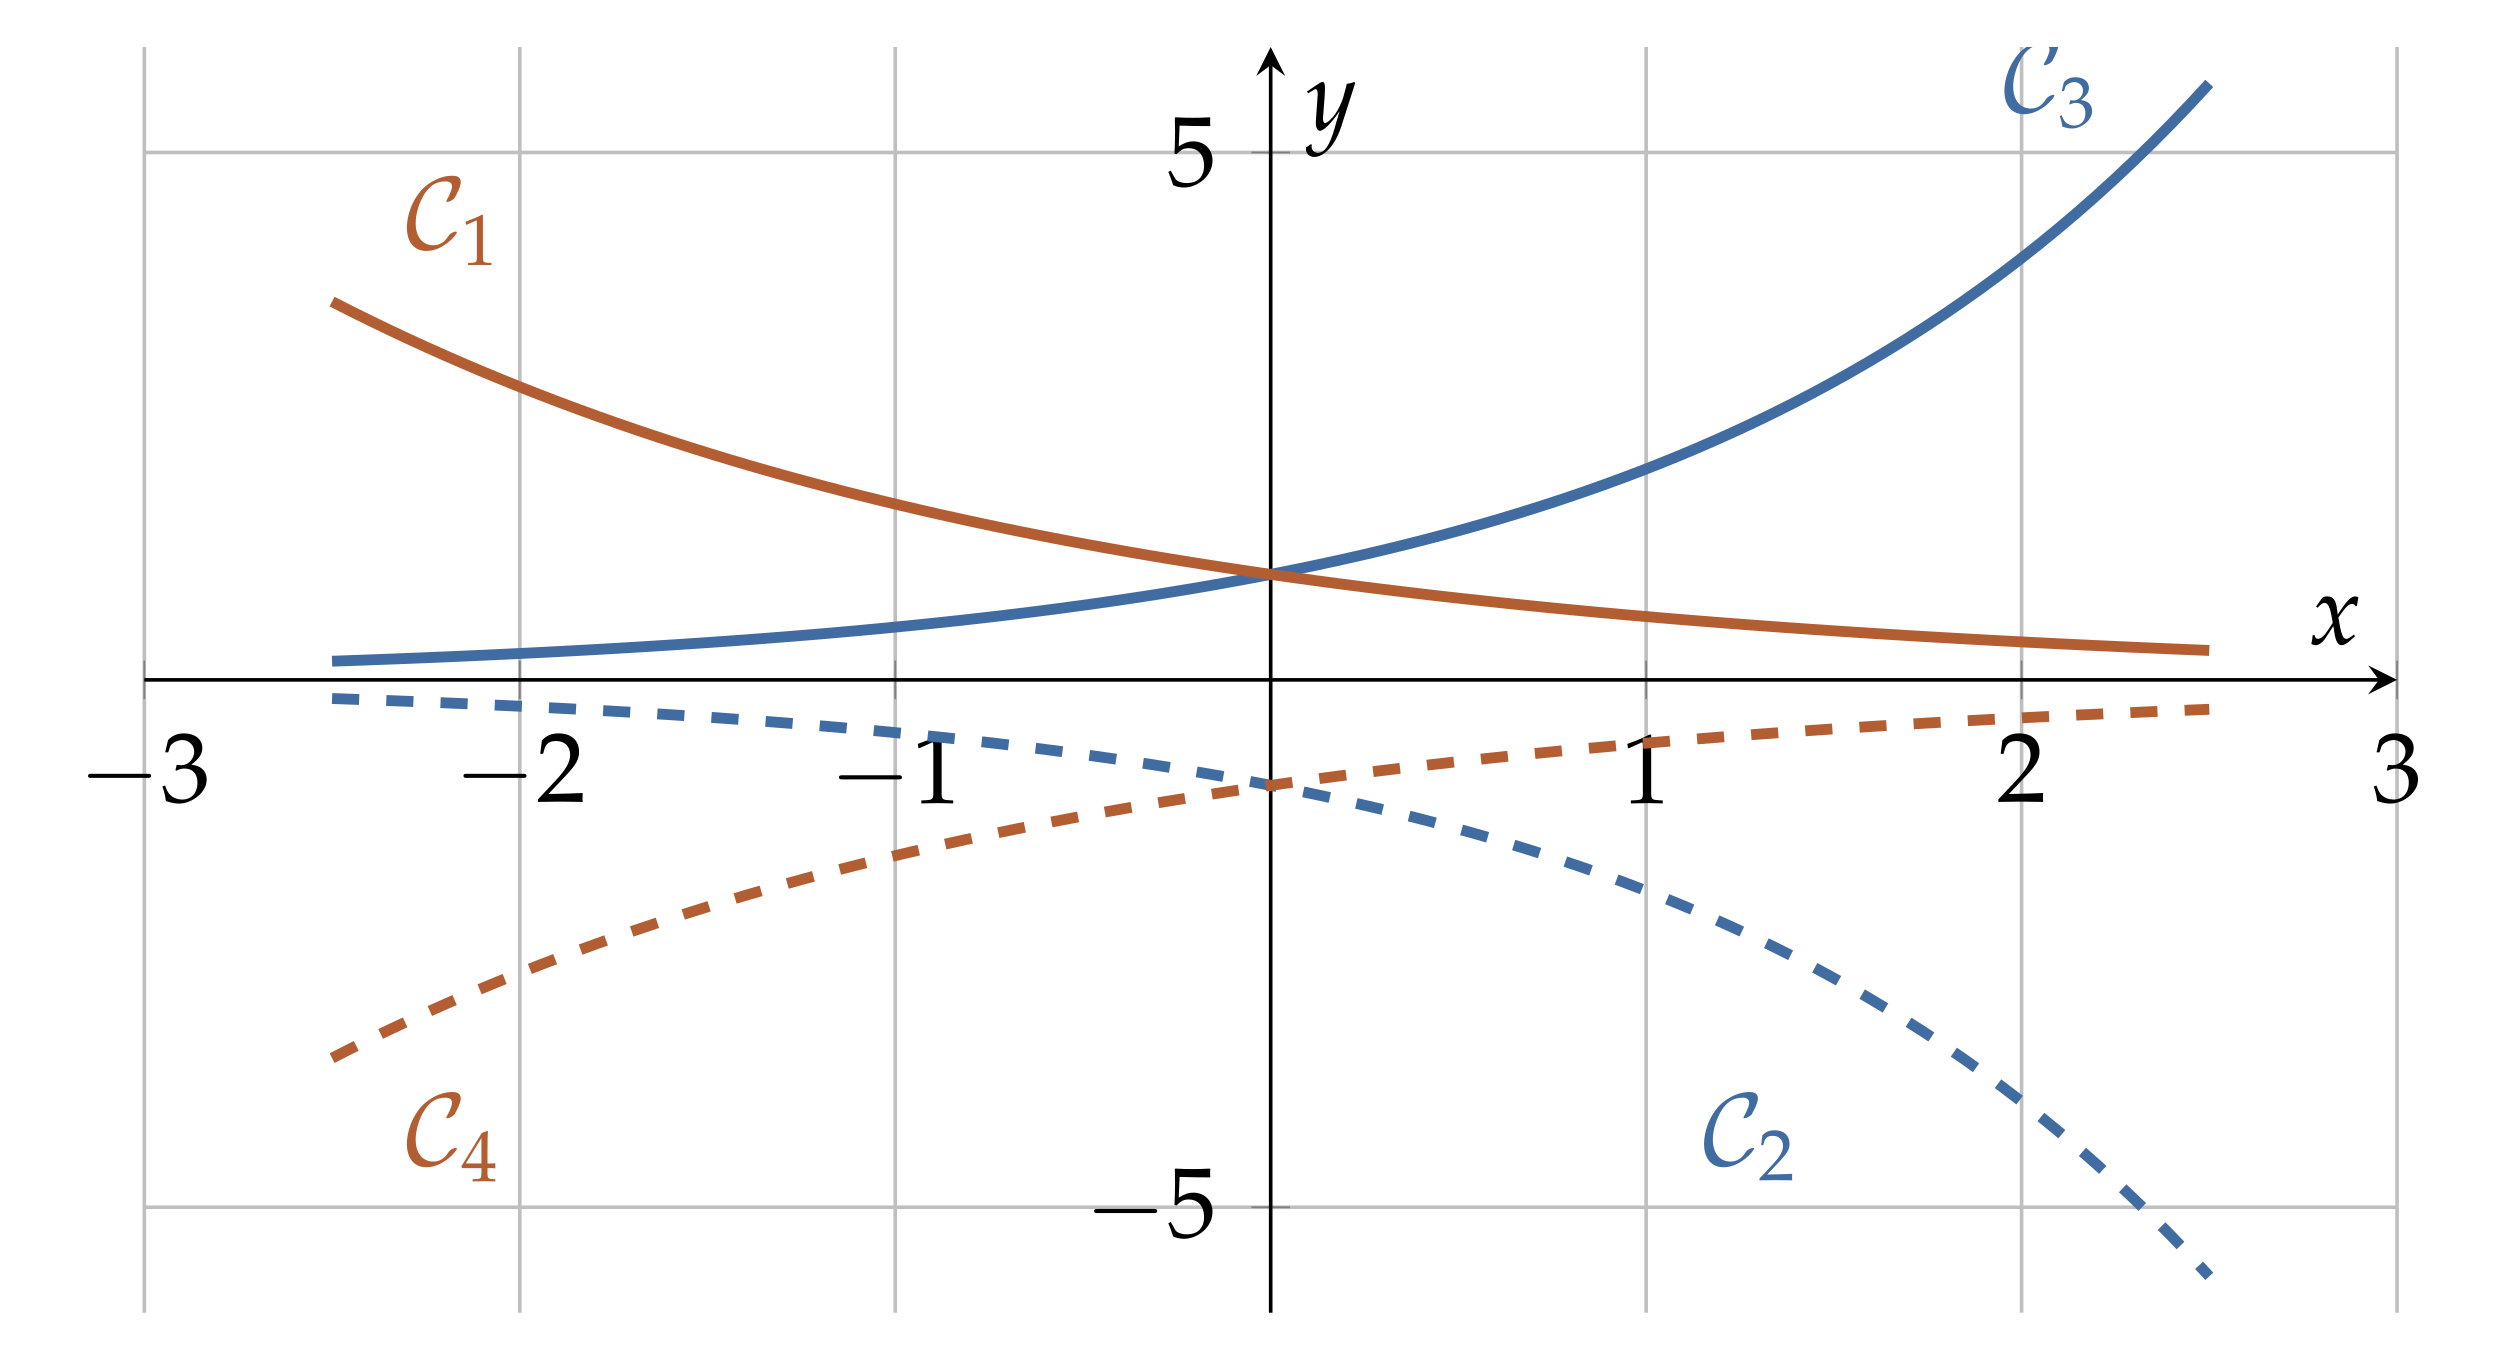
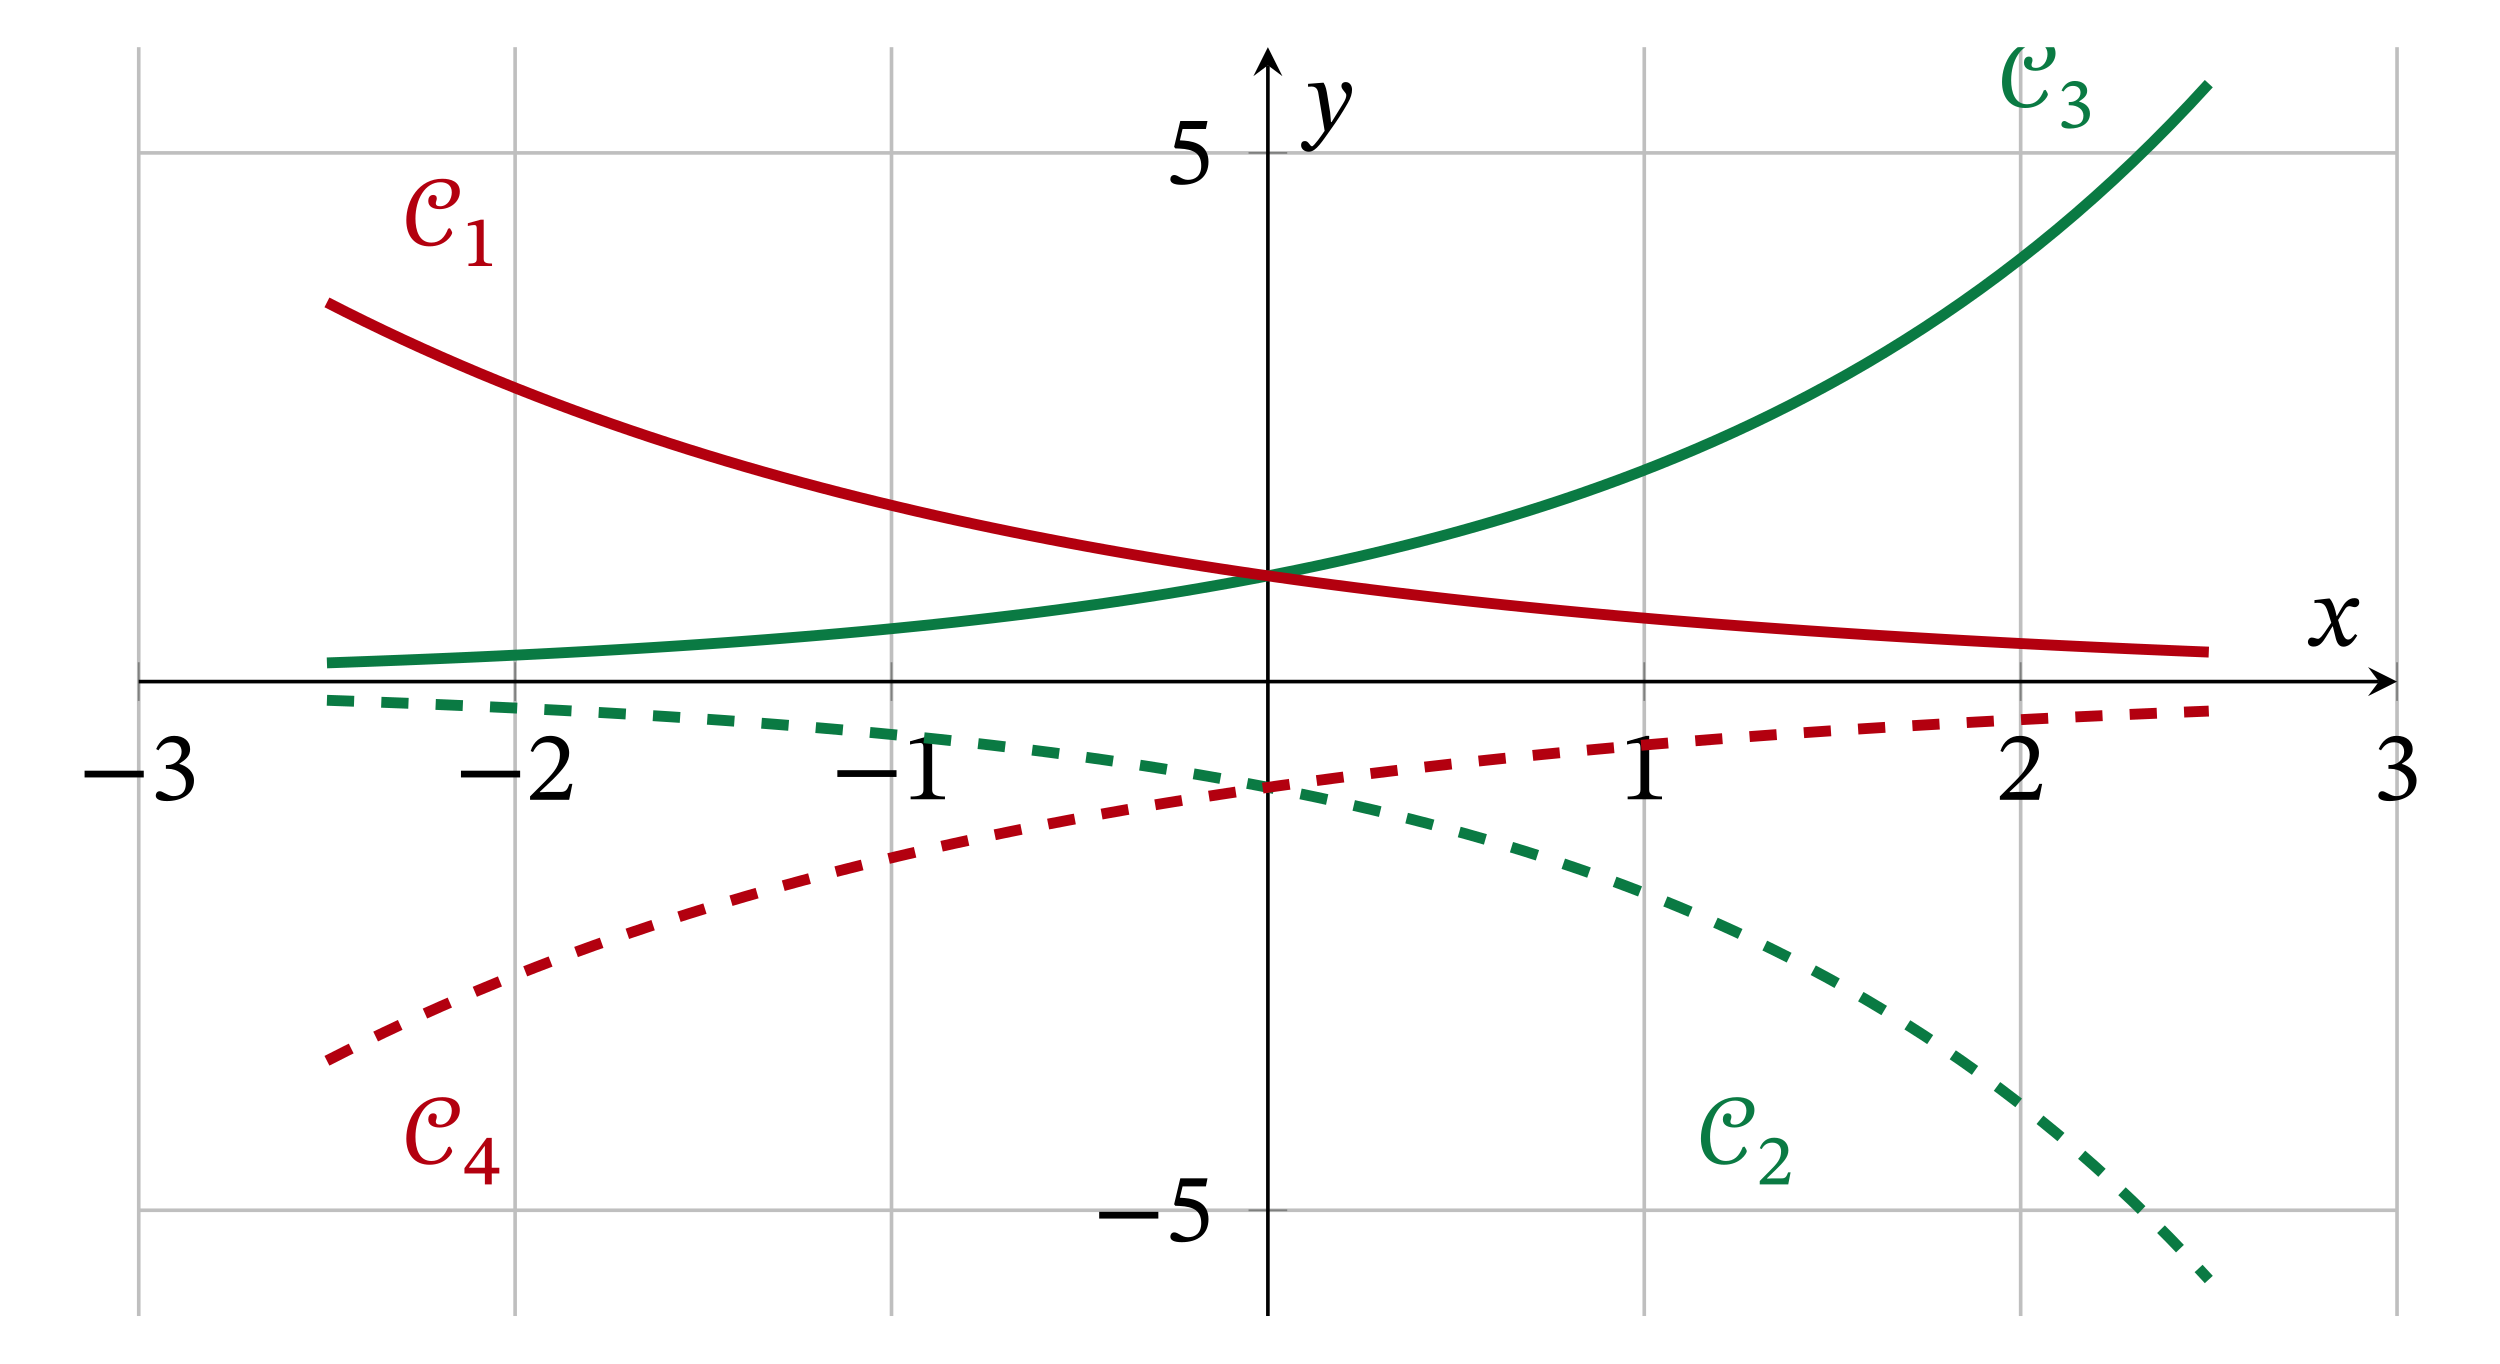
- <svg xmlns="http://www.w3.org/2000/svg" xmlns:xlink="http://www.w3.org/1999/xlink" version="1.1" width="275.391" height="149.786" viewBox="0 0 275.391 149.786">
+ <svg xmlns="http://www.w3.org/2000/svg" xmlns:xlink="http://www.w3.org/1999/xlink" version="1.1" width="274.71" height="149.79" viewBox="0 0 274.71 149.79">
  <defs>
-     <path id="font_1_1" d="M.659 .23C.676 .23 .694 .23 .694 .25 .694 .27 .676 .27 .659 .27H.118C.101 .27 .083 .27 .083 .25 .083 .23 .101 .23 .118 .23H.659Z" />
-     <path id="font_2_13" d="M.043 .498H.074L.092 .554C.103 .588 .166 .622 .218 .622 .283 .622 .336 .569 .336 .506 .336 .431 .277 .368 .206 .368 .198 .368 .187 .369 .174 .37L.159 .371 .147 .318 .154 .312C.192 .329 .211 .334 .238 .334 .321 .334 .369 .281 .369 .19 .369 .088 .308 .021 .215 .021 .169 .021 .128 .036 .098 .064 .074 .086 .061 .109 .042 .163L.015 .153C.036 .092 .044 .056 .05 .006 .103-.012 .147-.02 .184-.02 .264-.02 .356 .025 .411 .092 .445 .133 .462 .177 .462 .224 .462 .272 .442 .314 .406 .339 .381 .357 .358 .365 .308 .374 .388 .436 .418 .482 .418 .541 .418 .63 .344 .689 .233 .689 .165 .689 .12 .67 .072 .622L.043 .498Z" />
-     <path id="font_2_12" d="M.016 .023V-.003C.203 0 .203 0 .239 0 .275 0 .275 0 .468-.003 .466 .018 .466 .028 .466 .042 .466 .055 .466 .065 .468 .087 .353 .082 .307 .081 .122 .077L.304 .27C.401 .373 .431 .428 .431 .503 .431 .618 .353 .689 .226 .689 .154 .689 .105 .669 .056 .619L.039 .483H.068L.081 .529C.097 .587 .133 .612 .2 .612 .286 .612 .341 .558 .341 .473 .341 .398 .299 .324 .186 .204L.016 .023Z" />
-     <path id="font_2_11" d="M.067 .555H.077L.206 .613C.207 .614 .208 .614 .209 .614 .215 .614 .217 .605 .217 .581V.096C.217 .044 .206 .033 .152 .03L.096 .027V-.003C.25 0 .25 0 .261 0 .274 0 .296 0 .33-.001 .342-.002 .377-.002 .418-.003V.027L.366 .03C.311 .033 .301 .044 .301 .096V.689L.287 .694C.222 .66 .151 .63 .06 .598L.067 .555Z" />
-     <path id="font_2_15" d="M.127 .605C.256 .601 .312 .6 .432 .6L.437 .605C.435 .623 .435 .631 .435 .644 .435 .658 .435 .666 .437 .684L.432 .689C.357 .685 .312 .684 .258 .684 .203 .684 .159 .685 .084 .689L.079 .684C.08 .623 .081 .579 .081 .547 .081 .462 .078 .366 .075 .322L.095 .316C.142 .363 .169 .377 .218 .377 .314 .377 .374 .309 .374 .201 .374 .09 .31 .025 .201 .025 .147 .025 .097 .043 .083 .069L.037 .151 .013 .137C.036 .08 .048 .048 .062 .004 .09-.011 .13-.02 .173-.02 .24-.02 .311 .009 .366 .057 .427 .111 .459 .179 .459 .253 .459 .366 .378 .446 .264 .446 .216 .446 .18 .433 .118 .396L.127 .605Z" />
-     <clipPath id="clip_3">
-       <path transform="matrix(1,0,0,-1,15.899,144.605)" d="M0 0H248.151V139.426H0Z" />
+     <path id="font_1_1197" d="M.658 .225V.293H.062V.225H.658Z" />
+     <path id="font_1_1140" d="M.086 .498C.12 .551 .157 .579 .217 .579 .279 .579 .319 .545 .319 .486 .319 .405 .248 .35 .18 .35H.161V.312H.181C.277 .312 .362 .253 .362 .164 .362 .066 .301 .037 .238 .037 .214 .037 .2 .041 .157 .063 .122 .081 .114 .086 .098 .086 .072 .086 .059 .063 .059 .042 .059 .016 .081-.013 .171-.013 .317-.013 .444 .057 .444 .194 .444 .283 .377 .336 .297 .361V.364C.36 .404 .405 .441 .405 .51 .405 .586 .346 .644 .244 .644 .162 .644 .1 .598 .063 .511L.086 .498Z" />
+     <path id="font_1_1139" d="M.464 .16H.435C.412 .1 .399 .079 .346 .079H.207L.137 .076V.081L.269 .206C.375 .313 .432 .382 .432 .471 .432 .576 .353 .644 .24 .644 .143 .644 .075 .588 .044 .491L.068 .481C.105 .556 .149 .579 .214 .579 .291 .579 .339 .531 .339 .456 .339 .351 .289 .288 .19 .186L.038 .034V0H.432L.464 .16Z" />
+     <path id="font_1_1138" d="M.426 0V.028C.334 .028 .297 .046 .297 .095V.639H.268L.074 .584V.551C.105 .561 .156 .567 .176 .567 .201 .567 .209 .553 .209 .518V.095C.209 .045 .174 .028 .08 .028V0H.426Z" />
+     <path id="font_1_1142" d="M.417 .549 .433 .63H.159L.097 .369 .109 .354C.123 .354 .128 .354 .154 .352 .292 .345 .37 .304 .37 .179 .37 .075 .307 .037 .236 .037 .172 .037 .139 .086 .099 .086 .074 .086 .059 .066 .059 .043 .059 .006 .097-.013 .174-.013 .333-.013 .443 .065 .443 .219 .443 .376 .32 .423 .202 .432L.155 .435 .182 .549H.417Z" />
+     <clipPath id="clip_2">
+       <path transform="matrix(1,0,0,-1,15.245,144.609)" d="M0 0H248.151V139.426H0Z" />
    </clipPath>
-     <path id="font_1_3" d="M.496 .157C.496 .163 .491 .164 .486 .164 .469 .164 .445 .149 .444 .149 .424 .136 .42 .129 .408 .112 .377 .065 .333 .031 .268 .031 .178 .031 .097 .096 .097 .246 .097 .336 .133 .455 .186 .534 .23 .598 .284 .65 .387 .65 .425 .65 .449 .636 .449 .599 .449 .564 .412 .493 .4 .473 .394 .462 .394 .46 .394 .458 .394 .451 .399 .451 .405 .451 .425 .451 .462 .473 .474 .489 .476 .493 .534 .591 .534 .642 .534 .697 .489 .705 .453 .705 .308 .705 .189 .61 .143 .554 .024 .41 .012 .255 .012 .203 .012 .057 .086-.024 .202-.024 .363-.024 .496 .132 .496 .157Z" />
-     <path id="font_2_14" d="M.28 .181V.106C.28 .046 .269 .032 .22 .03L.158 .027V-.003C.291 0 .291 0 .315 0 .339 0 .339 0 .472-.003V.027L.424 .03C.375 .033 .364 .046 .364 .106V.181C.423 .181 .444 .18 .472 .177V.248C.425 .244 .406 .244 .391 .245H.388 .364V.384C.364 .562 .366 .648 .371 .689L.359 .694 .285 .667 .002 .204 .013 .181H.28M.28 .245H.065L.28 .597V.245Z" />
-     <path id="font_4_8" d="M.021 .088C.021 .068 .019 .055 .013 .023 .011 .011 .01 .008 .009 .001 .024-.007 .04-.011 .052-.011 .085-.011 .124 .018 .155 .065L.231 .182 .242 .113C.255 .028 .278-.011 .314-.011 .336-.011 .368 .006 .4 .035L.449 .079 .44 .098C.404 .068 .379 .053 .363 .053 .348 .053 .335 .063 .325 .083 .316 .102 .305 .139 .3 .168L.282 .269 .317 .318C.364 .383 .391 .406 .422 .406 .438 .406 .45 .398 .455 .383L.469 .387 .484 .472C.472 .479 .463 .482 .454 .482 .414 .482 .374 .446 .312 .354L.275 .299 .269 .347C.257 .446 .23 .482 .171 .482 .145 .482 .123 .474 .114 .461L.056 .378 .073 .368C.103 .402 .123 .416 .142 .416 .175 .416 .197 .375 .214 .277L.225 .215 .185 .153C.142 .086 .108 .054 .08 .054 .065 .054 .054 .058 .052 .063L.041 .091 .021 .088Z" />
-     <path id="font_4_9" d="M-.007-.179C-.008-.186-.008-.192-.008-.197-.008-.24 .029-.275 .074-.275 .18-.275 .29-.152 .349 .033L.49 .473 .479 .482C.45 .471 .427 .465 .405 .463L.37 .331C.358 .284 .323 .211 .29 .162 .255 .111 .206 .067 .184 .067 .172 .067 .163 .09 .164 .115L.165 .128 .18 .322C.182 .353 .184 .391 .184 .419 .184 .464 .177 .482 .16 .482 .147 .482 .133 .475 .085 .442L.003 .386 .014 .368 .064 .398 .068 .401C.078 .407 .085 .41 .089 .41 .103 .41 .111 .391 .111 .358 .111 .357 .111 .351 .11 .343L.093 .1 .092 .06C.092 .018 .11-.011 .135-.011 .172-.011 .256 .074 .331 .187L.282 .016C.231-.161 .181-.233 .111-.233 .076-.233 .049-.206 .049-.172 .049-.167 .05-.159 .051-.15L.041-.146-.007-.179Z" />
+     <path id="font_1_3413" d="M.303-.012C.463-.012 .531 .102 .531 .125 .531 .135 .516 .16 .508 .171L.49 .166C.454 .074 .404 .026 .321 .026 .2 .026 .161 .145 .161 .268 .161 .464 .259 .634 .413 .634 .479 .634 .527 .603 .527 .532 .527 .466 .486 .392 .409 .392 .376 .392 .366 .406 .366 .422 .366 .438 .376 .452 .376 .471 .376 .494 .362 .506 .34 .506 .302 .506 .29 .473 .29 .445 .29 .381 .351 .363 .405 .363 .513 .363 .608 .436 .608 .539 .608 .639 .52 .669 .432 .669 .196 .669 .069 .451 .069 .252 .069 .088 .155-.012 .303-.012Z" />
+     <path id="font_1_4274" d="M.432 0V.036C.34 .036 .312 .052 .312 .103V.667H.269L.084 .616V.576C.11 .583 .154 .59 .175 .59 .203 .59 .212 .575 .212 .539V.103C.212 .052 .189 .036 .093 .036V0H.432Z" />
+     <path id="font_1_4275" d="M.489 .174H.454C.428 .109 .416 .087 .359 .087H.229L.151 .083V.09L.276 .211C.387 .32 .457 .393 .457 .491 .457 .605 .372 .672 .253 .672 .15 .672 .079 .615 .046 .521L.073 .508C.11 .574 .156 .601 .228 .601 .306 .601 .352 .55 .352 .478 .352 .365 .299 .305 .187 .193L.045 .049V0H.455L.489 .174Z" />
+     <path id="font_1_4276" d="M.084 .52C.117 .575 .161 .601 .22 .601 .283 .601 .328 .568 .328 .505 .328 .421 .251 .369 .18 .369H.159V.322H.181C.285 .322 .37 .264 .37 .173 .37 .069 .3 .042 .241 .042 .212 .042 .202 .047 .156 .069 .119 .09 .11 .096 .097 .096 .065 .096 .053 .068 .053 .046 .053 .017 .075-.013 .172-.013 .324-.013 .464 .053 .464 .201 .464 .298 .393 .352 .309 .374V.379C.374 .421 .424 .459 .424 .531 .424 .614 .353 .672 .246 .672 .163 .672 .095 .626 .055 .534L.084 .52Z" />
+     <path id="font_1_4277" d="M.537 .158V.24H.428V.67H.356L.035 .234V.158H.329V0H.428V.158H.537M.329 .24H.103V.246L.323 .549H.329V.24Z" />
+     <path id="font_1_3354" d="M.315 .298H.312L.3 .349C.286 .403 .267 .447 .243 .475H.228L.089 .459V.429C.089 .429 .104 .432 .12 .432 .186 .433 .203 .406 .23 .322L.258 .231 .186 .126C.147 .07 .129 .069 .125 .069 .108 .069 .084 .082 .062 .082 .038 .082 .023 .06 .023 .04 .023 .015 .038-.009 .081-.009 .141-.009 .174 .038 .206 .09L.27 .194H.274L.299 .093C.313 .028 .335-.01 .381-.01 .449-.01 .491 .058 .52 .102L.499 .118C.472 .082 .453 .062 .427 .062 .396 .062 .376 .099 .348 .191L.327 .259 .388 .356C.405 .384 .419 .398 .442 .398 .455 .398 .478 .388 .494 .388 .521 .388 .54 .411 .54 .435 .54 .463 .528 .479 .49 .479 .431 .479 .391 .43 .364 .382L.315 .298Z" />
+     <path id="font_1_3355" d="M.251 .325C.239 .405 .232 .437 .21 .475H.195L.053 .464V.435C.053 .435 .074 .437 .088 .437 .149 .437 .154 .388 .161 .343L.22-.009C.192-.052 .112-.165 .093-.165 .071-.165 .06-.112 .022-.112-.001-.112-.017-.125-.017-.155-.017-.192 .018-.22 .06-.22 .136-.22 .197-.112 .289 .015 .341 .087 .398 .173 .452 .268 .484 .322 .496 .367 .496 .406 .496 .449 .47 .482 .433 .482 .404 .482 .389 .464 .389 .443 .389 .405 .438 .377 .438 .351 .438 .327 .429 .303 .405 .264L.29 .079H.284L.275 .179 .251 .325Z" />
  </defs>
-   <path transform="matrix(1,0,0,-1,15.899,144.605)" stroke-width=".399" stroke-linecap="butt" stroke-miterlimit="10" stroke-linejoin="miter" fill="none" stroke="#bfbfbf" d="M0 0V139.426M41.358 0V139.426M82.717 0V139.426M165.434 0V139.426M206.793 0V139.426M248.151 0V139.426" />
-   <path transform="matrix(1,0,0,-1,15.899,144.605)" stroke-width=".399" stroke-linecap="butt" stroke-miterlimit="10" stroke-linejoin="miter" fill="none" stroke="#bfbfbf" d="M0 11.619H248.151M0 127.808H248.151" />
-   <path transform="matrix(1,0,0,-1,15.899,144.605)" stroke-width=".199" stroke-linecap="butt" stroke-miterlimit="10" stroke-linejoin="miter" fill="none" stroke="#7f807f" d="M0 67.587V71.839M41.358 67.587V71.839M82.717 67.587V71.839M165.434 67.587V71.839M206.793 67.587V71.839M248.151 67.587V71.839" />
-   <path transform="matrix(1,0,0,-1,15.899,144.605)" stroke-width=".199" stroke-linecap="butt" stroke-miterlimit="10" stroke-linejoin="miter" fill="none" stroke="#7f807f" d="M121.95 11.619H126.201M121.95 127.808H126.201" />
-   <path transform="matrix(1,0,0,-1,15.899,144.605)" stroke-width=".399" stroke-linecap="butt" stroke-miterlimit="10" stroke-linejoin="miter" fill="none" stroke="#000000" d="M0 69.713H246.158" />
-   <path transform="matrix(1,0,0,-1,262.0575,74.89177)" d="M1.993 0-1.196 1.594 0 0-1.196-1.594" />
-   <path transform="matrix(1,0,0,-1,15.899,144.605)" stroke-width=".399" stroke-linecap="butt" stroke-miterlimit="10" stroke-linejoin="miter" fill="none" stroke="#000000" d="M124.076 0V137.434" />
-   <path transform="matrix(0,-1,-1,-0,139.9745,7.171067)" d="M1.993 0-1.196 1.594 0 0-1.196-1.594" />
-   <use data-text="−" xlink:href="#font_1_1" transform="matrix(11.3673,0,0,-11.3673,8.754001,88.30499)" />
-   <use data-text="3" xlink:href="#font_2_13" transform="matrix(10.9091,0,0,-10.9091,17.726,88.30499)" />
-   <use data-text="−" xlink:href="#font_1_1" transform="matrix(11.3673,0,0,-11.3673,50.112,88.30499)" />
-   <use data-text="2" xlink:href="#font_2_12" transform="matrix(10.9091,0,0,-10.9091,59.084,88.30499)" />
-   <use data-text="−" xlink:href="#font_1_1" transform="matrix(11.3673,0,0,-11.3673,91.47,88.469)" />
-   <use data-text="1" xlink:href="#font_2_11" transform="matrix(10.9091,0,0,-10.9091,100.442,88.469)" />
-   <use data-text="1" xlink:href="#font_2_11" transform="matrix(10.9091,0,0,-10.9091,178.604,88.469)" />
-   <use data-text="2" xlink:href="#font_2_12" transform="matrix(10.9091,0,0,-10.9091,219.962,88.30499)" />
-   <use data-text="3" xlink:href="#font_2_13" transform="matrix(10.9091,0,0,-10.9091,261.32,88.30499)" />
-   <use data-text="−" xlink:href="#font_1_1" transform="matrix(11.3673,0,0,-11.3673,119.585,136.243)" />
-   <use data-text="5" xlink:href="#font_2_15" transform="matrix(10.9091,0,0,-10.9091,128.557,136.243)" />
-   <use data-text="5" xlink:href="#font_2_15" transform="matrix(10.9091,0,0,-10.9091,128.557,20.438)" />
-   <g clip-path="url(#clip_3)">
-     <path transform="matrix(1,0,0,-1,15.899,144.605)" stroke-width="1.196" stroke-linecap="butt" stroke-miterlimit="10" stroke-linejoin="miter" fill="none" stroke="#416ca2" d="M20.679 71.768 22.768 71.841 24.857 71.917 26.946 71.996 29.034 72.076 31.123 72.161 33.212 72.248 35.301 72.338 37.389 72.431 39.478 72.529 41.567 72.629 43.656 72.732 45.744 72.84 47.833 72.952 49.922 73.067 52.011 73.187 54.1 73.31 56.188 73.439 58.277 73.572 60.366 73.709 62.455 73.85 64.543 73.998 66.632 74.151 68.721 74.309 70.81 74.473 72.898 74.643 74.987 74.818 77.076 75 79.165 75.188 81.254 75.383 83.342 75.586 85.431 75.795 87.52 76.011 89.609 76.235 91.697 76.468 93.786 76.708 95.875 76.958 97.964 77.216 100.052 77.483 102.141 77.76 104.23 78.047 106.319 78.343 108.408 78.651 110.496 78.969 112.585 79.299 114.674 79.64 116.763 79.994 118.851 80.36 120.94 80.74 123.029 81.133 125.118 81.537 127.206 81.958 129.295 82.394 131.384 82.845 133.473 83.313 135.562 83.798 137.65 84.3 139.739 84.819 141.828 85.357 143.917 85.914 146.005 86.491 148.094 87.089 150.183 87.708 152.272 88.349 154.361 89.013 156.449 89.7 158.538 90.412 160.627 91.15 162.716 91.913 164.804 92.704 166.893 93.523 168.982 94.371 171.071 95.249 173.159 96.159 175.248 97.101 177.337 98.076 179.426 99.087 181.514 100.133 183.603 101.216 185.692 102.339 187.781 103.501 189.87 104.705 191.958 105.951 194.047 107.242 196.136 108.579 198.225 109.964 200.313 111.397 202.402 112.882 204.491 114.42 206.58 116.013 208.668 117.662 210.757 119.37 212.846 121.138 214.935 122.97 217.024 124.868 219.112 126.832 221.201 128.867 223.29 130.974 225.379 133.156 227.467 135.416" />
-     <path transform="matrix(1,0,0,-1,15.899,144.605)" stroke-width="1.196" stroke-linecap="butt" stroke-dasharray="2.989,2.989" stroke-miterlimit="10" stroke-linejoin="miter" fill="none" stroke="#416ca2" d="M20.679 67.659 22.768 67.585 24.857 67.51 26.946 67.431 29.034 67.351 31.123 67.266 33.212 67.179 35.301 67.088 37.389 66.995 39.478 66.897 41.567 66.797 43.656 66.694 45.744 66.586 47.833 66.474 49.922 66.359 52.011 66.24 54.1 66.116 56.188 65.987 58.277 65.855 60.366 65.718 62.455 65.576 64.543 65.429 66.632 65.275 68.721 65.117 70.81 64.953 72.898 64.783 74.987 64.608 77.076 64.427 79.165 64.238 81.254 64.043 83.342 63.841 85.431 63.632 87.52 63.416 89.609 63.191 91.697 62.959 93.786 62.718 95.875 62.468 97.964 62.21 100.052 61.943 102.141 61.666 104.23 61.379 106.319 61.083 108.408 60.775 110.496 60.458 112.585 60.128 114.674 59.786 116.763 59.433 118.851 59.067 120.94 58.687 123.029 58.294 125.118 57.89 127.206 57.469 129.295 57.033 131.384 56.581 133.473 56.113 135.562 55.629 137.65 55.127 139.739 54.607 141.828 54.069 143.917 53.512 146.005 52.935 148.094 52.338 150.183 51.718 152.272 51.078 154.361 50.413 156.449 49.726 158.538 49.014 160.627 48.277 162.716 47.514 164.804 46.723 166.893 45.903 168.982 45.055 171.071 44.177 173.159 43.267 175.248 42.325 177.337 41.35 179.426 40.34 181.514 39.294 183.603 38.21 185.692 37.087 187.781 35.925 189.87 34.721 191.958 33.475 194.047 32.184 196.136 30.848 198.225 29.463 200.313 28.029 202.402 26.544 204.491 25.007 206.58 23.414 208.668 21.764 210.757 20.056 212.846 18.289 214.935 16.457 217.024 14.559 219.112 12.594 221.201 10.56 223.29 8.452 225.379 6.27 227.467 4.01" />
-     <path transform="matrix(1,0,0,-1,15.899,144.605)" stroke-width="1.196" stroke-linecap="butt" stroke-miterlimit="10" stroke-linejoin="miter" fill="none" stroke="#b35e32" d="M20.679 111.381 22.768 110.319 24.857 109.285 26.946 108.277 29.034 107.295 31.123 106.338 33.212 105.405 35.301 104.496 37.389 103.609 39.478 102.747 41.567 101.905 43.656 101.085 45.744 100.286 47.833 99.508 49.922 98.749 52.011 98.009 54.1 97.288 56.188 96.586 58.277 95.902 60.366 95.235 62.455 94.585 64.543 93.951 66.632 93.333 68.721 92.732 70.81 92.146 72.898 91.574 74.987 91.018 77.076 90.475 79.165 89.947 81.254 89.431 83.342 88.929 85.431 88.439 87.52 87.962 89.609 87.498 91.697 87.045 93.786 86.603 95.875 86.173 97.964 85.754 100.052 85.346 102.141 84.947 104.23 84.559 106.319 84.181 108.408 83.813 110.496 83.454 112.585 83.103 114.674 82.763 116.763 82.43 118.851 82.106 120.94 81.791 123.029 81.483 125.118 81.186 127.206 80.893 129.295 80.608 131.384 80.331 133.473 80.061 135.562 79.797 137.65 79.54 139.739 79.291 141.828 79.046 143.917 78.808 146.005 78.577 148.094 78.352 150.183 78.131 152.272 77.917 154.361 77.708 156.449 77.504 158.538 77.306 160.627 77.113 162.716 76.923 164.804 76.74 166.893 76.561 168.982 76.386 171.071 76.217 173.159 76.05 175.248 75.89 177.337 75.732 179.426 75.579 181.514 75.43 183.603 75.284 185.692 75.142 187.781 75.003 189.87 74.868 191.958 74.737 194.047 74.609 196.136 74.485 198.225 74.363 200.313 74.244 202.402 74.129 204.491 74.017 206.58 73.907 208.668 73.8 210.757 73.696 212.846 73.595 214.935 73.496 217.024 73.4 219.112 73.305 221.201 73.215 223.29 73.125 225.379 73.038 227.467 72.953" />
-     <path transform="matrix(1,0,0,-1,15.899,144.605)" stroke-width="1.196" stroke-linecap="butt" stroke-dasharray="2.989,2.989" stroke-miterlimit="10" stroke-linejoin="miter" fill="none" stroke="#b35e32" d="M20.679 28.046 22.768 29.107 24.857 30.142 26.946 31.15 29.034 32.132 31.123 33.088 33.212 34.022 35.301 34.93 37.389 35.817 39.478 36.68 41.567 37.521 43.656 38.341 45.744 39.14 47.833 39.919 49.922 40.678 52.011 41.417 54.1 42.138 56.188 42.84 58.277 43.525 60.366 44.192 62.455 44.842 64.543 45.476 66.632 46.093 68.721 46.694 70.81 47.28 72.898 47.852 74.987 48.409 77.076 48.952 79.165 49.48 81.254 49.995 83.342 50.498 85.431 50.987 87.52 51.464 89.609 51.929 91.697 52.382 93.786 52.823 95.875 53.253 97.964 53.673 100.052 54.081 102.141 54.479 104.23 54.867 106.319 55.245 108.408 55.614 110.496 55.973 112.585 56.323 114.674 56.664 116.763 56.996 118.851 57.32 120.94 57.636 123.029 57.943 125.118 58.24 127.206 58.533 129.295 58.818 131.384 59.096 133.473 59.365 135.562 59.629 137.65 59.886 139.739 60.136 141.828 60.38 143.917 60.618 146.005 60.849 148.094 61.075 150.183 61.296 152.272 61.509 154.361 61.719 156.449 61.922 158.538 62.121 160.627 62.314 162.716 62.503 164.804 62.687 166.893 62.866 168.982 63.04 171.071 63.21 173.159 63.376 175.248 63.536 177.337 63.694 179.426 63.848 181.514 63.997 183.603 64.142 185.692 64.285 187.781 64.423 189.87 64.558 191.958 64.689 194.047 64.817 196.136 64.941 198.225 65.063 200.313 65.182 202.402 65.297 204.491 65.41 206.58 65.519 208.668 65.626 210.757 65.731 212.846 65.832 214.935 65.93 217.024 66.027 219.112 66.121 221.201 66.212 223.29 66.301 225.379 66.388 227.467 66.473" />
-     <use data-text="C" xlink:href="#font_1_3" transform="matrix(11.3673,0,0,-11.3673,44.685,27.37199)" fill="#b35e32" />
-     <use data-text="1" xlink:href="#font_2_11" transform="matrix(7.9701,0,0,-7.9701,50.8,29.18299)" fill="#b35e32" />
-     <use data-text="C" xlink:href="#font_1_3" transform="matrix(11.3673,0,0,-11.3673,187.577,128.307)" fill="#416ca2" />
-     <use data-text="2" xlink:href="#font_2_12" transform="matrix(7.9701,0,0,-7.9701,193.691,129.997)" fill="#416ca2" />
-     <use data-text="C" xlink:href="#font_1_3" transform="matrix(11.3673,0,0,-11.3673,220.663,12.308)" fill="#416ca2" />
-     <use data-text="3" xlink:href="#font_2_13" transform="matrix(7.9701,0,0,-7.9701,226.778,13.99899)" fill="#416ca2" />
-     <use data-text="C" xlink:href="#font_1_3" transform="matrix(11.3673,0,0,-11.3673,44.685,128.307)" fill="#b35e32" />
-     <use data-text="4" xlink:href="#font_2_14" transform="matrix(7.9701,0,0,-7.9701,50.8,130.117)" fill="#b35e32" />
+   <path transform="matrix(1,0,0,-1,15.245,144.609)" stroke-width=".399" stroke-linecap="butt" stroke-miterlimit="10" stroke-linejoin="miter" fill="none" stroke="#bfbfbf" d="M0 0V139.426M41.358 0V139.426M82.717 0V139.426M165.434 0V139.426M206.793 0V139.426M248.151 0V139.426" />
+   <path transform="matrix(1,0,0,-1,15.245,144.609)" stroke-width=".399" stroke-linecap="butt" stroke-miterlimit="10" stroke-linejoin="miter" fill="none" stroke="#bfbfbf" d="M0 11.619H248.151M0 127.808H248.151" />
+   <path transform="matrix(1,0,0,-1,15.245,144.609)" stroke-width=".199" stroke-linecap="butt" stroke-miterlimit="10" stroke-linejoin="miter" fill="none" stroke="#7f807f" d="M0 67.587V71.839M41.358 67.587V71.839M82.717 67.587V71.839M165.434 67.587V71.839M206.793 67.587V71.839M248.151 67.587V71.839" />
+   <path transform="matrix(1,0,0,-1,15.245,144.609)" stroke-width=".199" stroke-linecap="butt" stroke-miterlimit="10" stroke-linejoin="miter" fill="none" stroke="#7f807f" d="M121.95 11.619H126.201M121.95 127.808H126.201" />
+   <path transform="matrix(1,0,0,-1,15.245,144.609)" stroke-width=".399" stroke-linecap="butt" stroke-miterlimit="10" stroke-linejoin="miter" fill="none" stroke="#000000" d="M0 69.713H246.158" />
+   <path transform="matrix(1,0,0,-1,261.4035,74.89575)" d="M1.993 0-1.196 1.594 0 0-1.196-1.594" />
+   <path transform="matrix(1,0,0,-1,15.245,144.609)" stroke-width=".399" stroke-linecap="butt" stroke-miterlimit="10" stroke-linejoin="miter" fill="none" stroke="#000000" d="M124.076 0V137.434" />
+   <path transform="matrix(0,-1,-1,-0,139.3205,7.175049)" d="M1.993 0-1.196 1.594 0 0-1.196-1.594" />
+   <use data-text="−" xlink:href="#font_1_1197" transform="matrix(10.9091,0,0,-10.9091,8.618,87.88298)" />
+   <use data-text="3" xlink:href="#font_1_1140" transform="matrix(10.9091,0,0,-10.9091,16.47255,87.88298)" />
+   <use data-text="−" xlink:href="#font_1_1197" transform="matrix(10.9091,0,0,-10.9091,49.976,87.88298)" />
+   <use data-text="2" xlink:href="#font_1_1139" transform="matrix(10.9091,0,0,-10.9091,57.83056,87.88298)" />
+   <use data-text="−" xlink:href="#font_1_1197" transform="matrix(10.9091,0,0,-10.9091,91.33499,87.82798)" />
+   <use data-text="1" xlink:href="#font_1_1138" transform="matrix(10.9091,0,0,-10.9091,99.18955,87.82798)" />
+   <use data-text="1" xlink:href="#font_1_1138" transform="matrix(10.9091,0,0,-10.9091,177.979,87.82798)" />
+   <use data-text="2" xlink:href="#font_1_1139" transform="matrix(10.9091,0,0,-10.9091,219.337,87.88298)" />
+   <use data-text="3" xlink:href="#font_1_1140" transform="matrix(10.9091,0,0,-10.9091,260.696,87.88298)" />
+   <use data-text="−" xlink:href="#font_1_1197" transform="matrix(10.9091,0,0,-10.9091,120.105,136.356)" />
+   <use data-text="5" xlink:href="#font_1_1142" transform="matrix(10.9091,0,0,-10.9091,127.9595,136.356)" />
+   <use data-text="5" xlink:href="#font_1_1142" transform="matrix(10.9091,0,0,-10.9091,127.959,20.16698)" />
+   <g clip-path="url(#clip_2)">
+     <path transform="matrix(1,0,0,-1,15.245,144.609)" stroke-width="1.196" stroke-linecap="butt" stroke-miterlimit="10" stroke-linejoin="miter" fill="none" stroke="#0a7a43" d="M20.679 71.768 22.768 71.841 24.857 71.917 26.946 71.996 29.034 72.076 31.123 72.161 33.212 72.248 35.301 72.338 37.389 72.431 39.478 72.529 41.567 72.629 43.656 72.732 45.744 72.84 47.833 72.952 49.922 73.067 52.011 73.187 54.1 73.31 56.188 73.439 58.277 73.572 60.366 73.709 62.455 73.85 64.543 73.998 66.632 74.151 68.721 74.309 70.81 74.473 72.898 74.643 74.987 74.818 77.076 75 79.165 75.188 81.254 75.383 83.342 75.586 85.431 75.795 87.52 76.011 89.609 76.235 91.697 76.468 93.786 76.708 95.875 76.958 97.964 77.216 100.052 77.483 102.141 77.76 104.23 78.047 106.319 78.343 108.408 78.651 110.496 78.969 112.585 79.299 114.674 79.64 116.763 79.994 118.851 80.36 120.94 80.74 123.029 81.133 125.118 81.537 127.206 81.958 129.295 82.394 131.384 82.845 133.473 83.313 135.562 83.798 137.65 84.3 139.739 84.819 141.828 85.357 143.917 85.914 146.005 86.491 148.094 87.089 150.183 87.708 152.272 88.349 154.361 89.013 156.449 89.7 158.538 90.412 160.627 91.15 162.716 91.913 164.804 92.704 166.893 93.523 168.982 94.371 171.071 95.249 173.159 96.159 175.248 97.101 177.337 98.076 179.426 99.087 181.514 100.133 183.603 101.216 185.692 102.339 187.781 103.501 189.87 104.705 191.958 105.951 194.047 107.242 196.136 108.579 198.225 109.964 200.313 111.397 202.402 112.882 204.491 114.42 206.58 116.013 208.668 117.662 210.757 119.37 212.846 121.138 214.935 122.97 217.024 124.868 219.112 126.832 221.201 128.867 223.29 130.974 225.379 133.156 227.467 135.416" />
+     <path transform="matrix(1,0,0,-1,15.245,144.609)" stroke-width="1.196" stroke-linecap="butt" stroke-dasharray="2.989,2.989" stroke-miterlimit="10" stroke-linejoin="miter" fill="none" stroke="#0a7a43" d="M20.679 67.659 22.768 67.585 24.857 67.51 26.946 67.431 29.034 67.351 31.123 67.266 33.212 67.179 35.301 67.088 37.389 66.995 39.478 66.897 41.567 66.797 43.656 66.694 45.744 66.586 47.833 66.474 49.922 66.359 52.011 66.24 54.1 66.116 56.188 65.987 58.277 65.855 60.366 65.718 62.455 65.576 64.543 65.429 66.632 65.275 68.721 65.117 70.81 64.953 72.898 64.783 74.987 64.608 77.076 64.427 79.165 64.238 81.254 64.043 83.342 63.841 85.431 63.632 87.52 63.416 89.609 63.191 91.697 62.959 93.786 62.718 95.875 62.468 97.964 62.21 100.052 61.943 102.141 61.666 104.23 61.379 106.319 61.083 108.408 60.775 110.496 60.458 112.585 60.128 114.674 59.786 116.763 59.433 118.851 59.067 120.94 58.687 123.029 58.294 125.118 57.89 127.206 57.469 129.295 57.033 131.384 56.581 133.473 56.113 135.562 55.629 137.65 55.127 139.739 54.607 141.828 54.069 143.917 53.512 146.005 52.935 148.094 52.338 150.183 51.718 152.272 51.078 154.361 50.413 156.449 49.726 158.538 49.014 160.627 48.277 162.716 47.514 164.804 46.723 166.893 45.903 168.982 45.055 171.071 44.177 173.159 43.267 175.248 42.325 177.337 41.35 179.426 40.34 181.514 39.294 183.603 38.21 185.692 37.087 187.781 35.925 189.87 34.721 191.958 33.475 194.047 32.184 196.136 30.848 198.225 29.463 200.313 28.029 202.402 26.544 204.491 25.007 206.58 23.414 208.668 21.764 210.757 20.056 212.846 18.289 214.935 16.457 217.024 14.559 219.112 12.594 221.201 10.56 223.29 8.452 225.379 6.27 227.467 4.01" />
+     <path transform="matrix(1,0,0,-1,15.245,144.609)" stroke-width="1.196" stroke-linecap="butt" stroke-miterlimit="10" stroke-linejoin="miter" fill="none" stroke="#b3000f" d="M20.679 111.381 22.768 110.319 24.857 109.285 26.946 108.277 29.034 107.295 31.123 106.338 33.212 105.405 35.301 104.496 37.389 103.609 39.478 102.747 41.567 101.905 43.656 101.085 45.744 100.286 47.833 99.508 49.922 98.749 52.011 98.009 54.1 97.288 56.188 96.586 58.277 95.902 60.366 95.235 62.455 94.585 64.543 93.951 66.632 93.333 68.721 92.732 70.81 92.146 72.898 91.574 74.987 91.018 77.076 90.475 79.165 89.947 81.254 89.431 83.342 88.929 85.431 88.439 87.52 87.962 89.609 87.498 91.697 87.045 93.786 86.603 95.875 86.173 97.964 85.754 100.052 85.346 102.141 84.947 104.23 84.559 106.319 84.181 108.408 83.813 110.496 83.454 112.585 83.103 114.674 82.763 116.763 82.43 118.851 82.106 120.94 81.791 123.029 81.483 125.118 81.186 127.206 80.893 129.295 80.608 131.384 80.331 133.473 80.061 135.562 79.797 137.65 79.54 139.739 79.291 141.828 79.046 143.917 78.808 146.005 78.577 148.094 78.352 150.183 78.131 152.272 77.917 154.361 77.708 156.449 77.504 158.538 77.306 160.627 77.113 162.716 76.923 164.804 76.74 166.893 76.561 168.982 76.386 171.071 76.217 173.159 76.05 175.248 75.89 177.337 75.732 179.426 75.579 181.514 75.43 183.603 75.284 185.692 75.142 187.781 75.003 189.87 74.868 191.958 74.737 194.047 74.609 196.136 74.485 198.225 74.363 200.313 74.244 202.402 74.129 204.491 74.017 206.58 73.907 208.668 73.8 210.757 73.696 212.846 73.595 214.935 73.496 217.024 73.4 219.112 73.305 221.201 73.215 223.29 73.125 225.379 73.038 227.467 72.953" />
+     <path transform="matrix(1,0,0,-1,15.245,144.609)" stroke-width="1.196" stroke-linecap="butt" stroke-dasharray="2.989,2.989" stroke-miterlimit="10" stroke-linejoin="miter" fill="none" stroke="#b3000f" d="M20.679 28.046 22.768 29.107 24.857 30.142 26.946 31.15 29.034 32.132 31.123 33.088 33.212 34.022 35.301 34.93 37.389 35.817 39.478 36.68 41.567 37.521 43.656 38.341 45.744 39.14 47.833 39.919 49.922 40.678 52.011 41.417 54.1 42.138 56.188 42.84 58.277 43.525 60.366 44.192 62.455 44.842 64.543 45.476 66.632 46.093 68.721 46.694 70.81 47.28 72.898 47.852 74.987 48.409 77.076 48.952 79.165 49.48 81.254 49.995 83.342 50.498 85.431 50.987 87.52 51.464 89.609 51.929 91.697 52.382 93.786 52.823 95.875 53.253 97.964 53.673 100.052 54.081 102.141 54.479 104.23 54.867 106.319 55.245 108.408 55.614 110.496 55.973 112.585 56.323 114.674 56.664 116.763 56.996 118.851 57.32 120.94 57.636 123.029 57.943 125.118 58.24 127.206 58.533 129.295 58.818 131.384 59.096 133.473 59.365 135.562 59.629 137.65 59.886 139.739 60.136 141.828 60.38 143.917 60.618 146.005 60.849 148.094 61.075 150.183 61.296 152.272 61.509 154.361 61.719 156.449 61.922 158.538 62.121 160.627 62.314 162.716 62.503 164.804 62.687 166.893 62.866 168.982 63.04 171.071 63.21 173.159 63.376 175.248 63.536 177.337 63.694 179.426 63.848 181.514 63.997 183.603 64.142 185.692 64.285 187.781 64.423 189.87 64.558 191.958 64.689 194.047 64.817 196.136 64.941 198.225 65.063 200.313 65.182 202.402 65.297 204.491 65.41 206.58 65.519 208.668 65.626 210.757 65.731 212.846 65.832 214.935 65.93 217.024 66.027 219.112 66.121 221.201 66.212 223.29 66.301 225.379 66.388 227.467 66.473" />
+     <use data-text="𝒞" xlink:href="#font_1_3413" transform="matrix(10.9091,0,0,-10.9091,43.895,26.94098)" fill="#b3000f" />
+     <use data-text="1" xlink:href="#font_1_4274" transform="matrix(7.6364,0,0,-7.6364,50.768,29.23198)" fill="#b3000f" />
+     <use data-text="𝒞" xlink:href="#font_1_3413" transform="matrix(10.9091,0,0,-10.9091,186.151,127.857)" fill="#0a7a43" />
+     <use data-text="2" xlink:href="#font_1_4275" transform="matrix(7.6364,0,0,-7.6364,193.024,130.148)" fill="#0a7a43" />
+     <use data-text="𝒞" xlink:href="#font_1_3413" transform="matrix(10.9091,0,0,-10.9091,219.237,11.73798)" fill="#0a7a43" />
+     <use data-text="3" xlink:href="#font_1_4276" transform="matrix(7.6364,0,0,-7.6364,226.11,14.02898)" fill="#0a7a43" />
+     <use data-text="𝒞" xlink:href="#font_1_3413" transform="matrix(10.9091,0,0,-10.9091,43.895,127.857)" fill="#b3000f" />
+     <use data-text="4" xlink:href="#font_1_4277" transform="matrix(7.6364,0,0,-7.6364,50.768,130.148)" fill="#b3000f" />
  </g>
-   <use data-text="x" xlink:href="#font_4_8" transform="matrix(10.9091,0,0,-10.9091,254.512,70.954)" />
-   <use data-text="y" xlink:href="#font_4_9" transform="matrix(10.9091,0,0,-10.9091,143.944,14.28999)" />
+   <use data-text="𝑥" xlink:href="#font_1_3354" transform="matrix(10.9091,0,0,-10.9091,253.353,70.95098)" />
+   <use data-text="𝑦" xlink:href="#font_1_3355" transform="matrix(10.9091,0,0,-10.9091,143.156,14.27599)" />
</svg>
